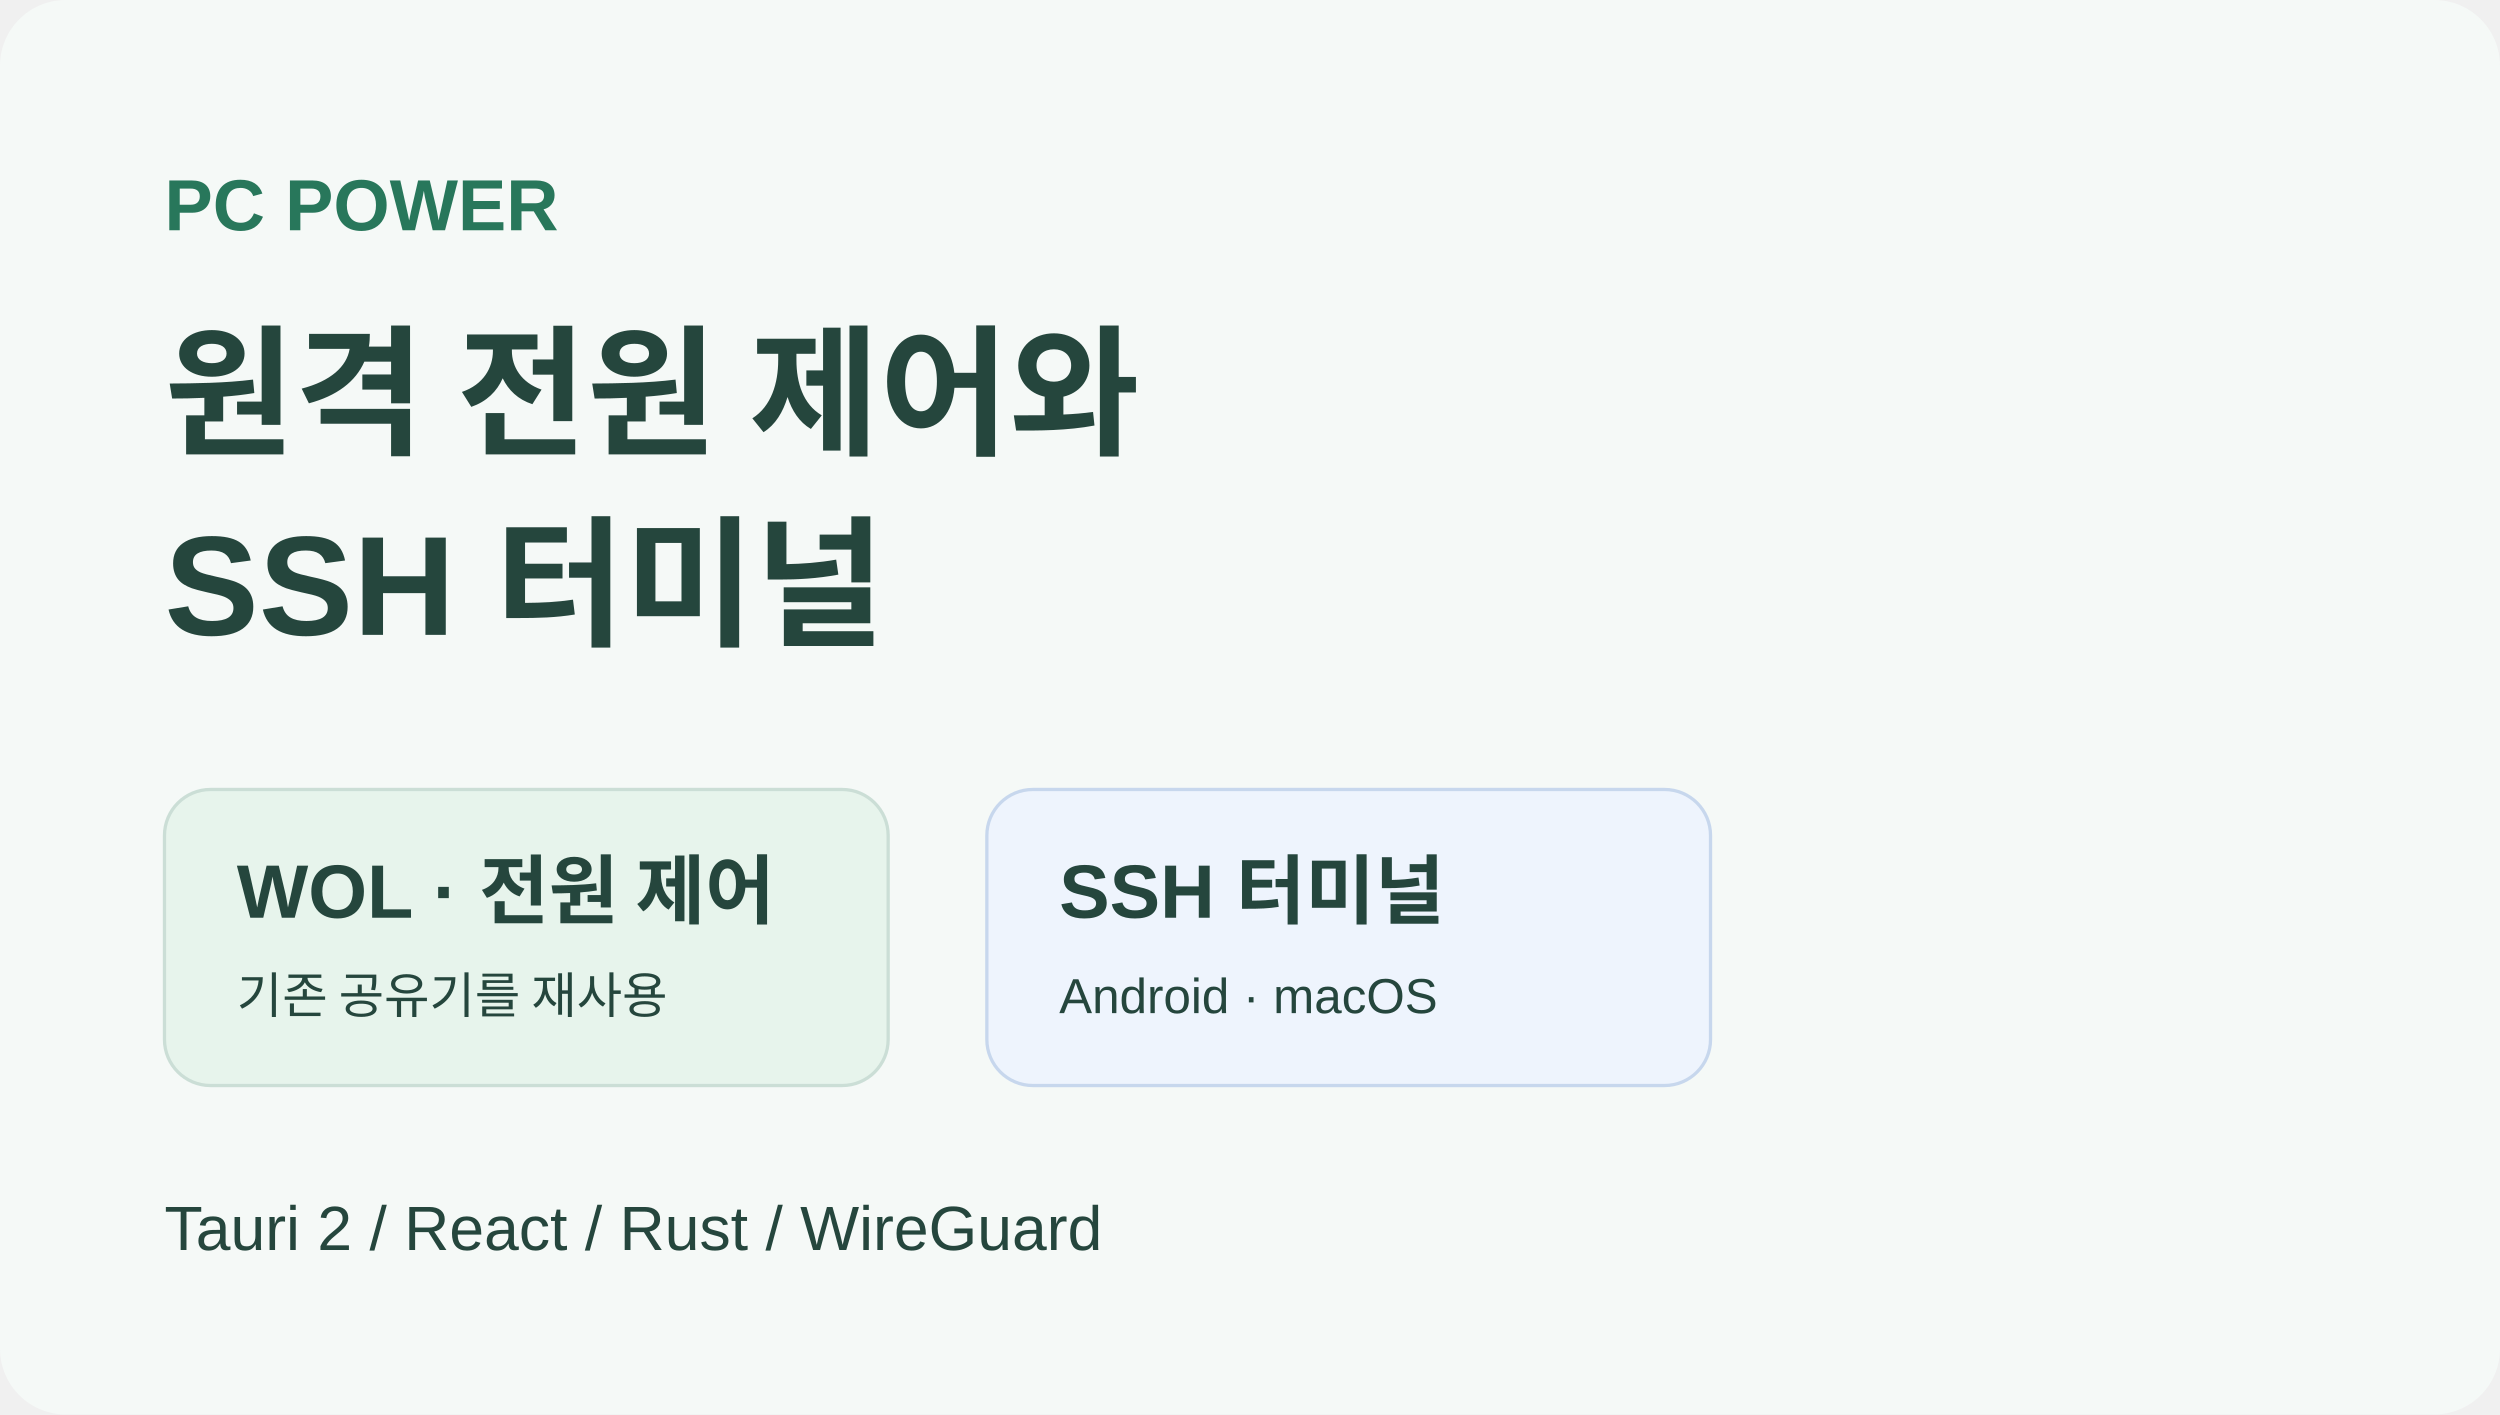
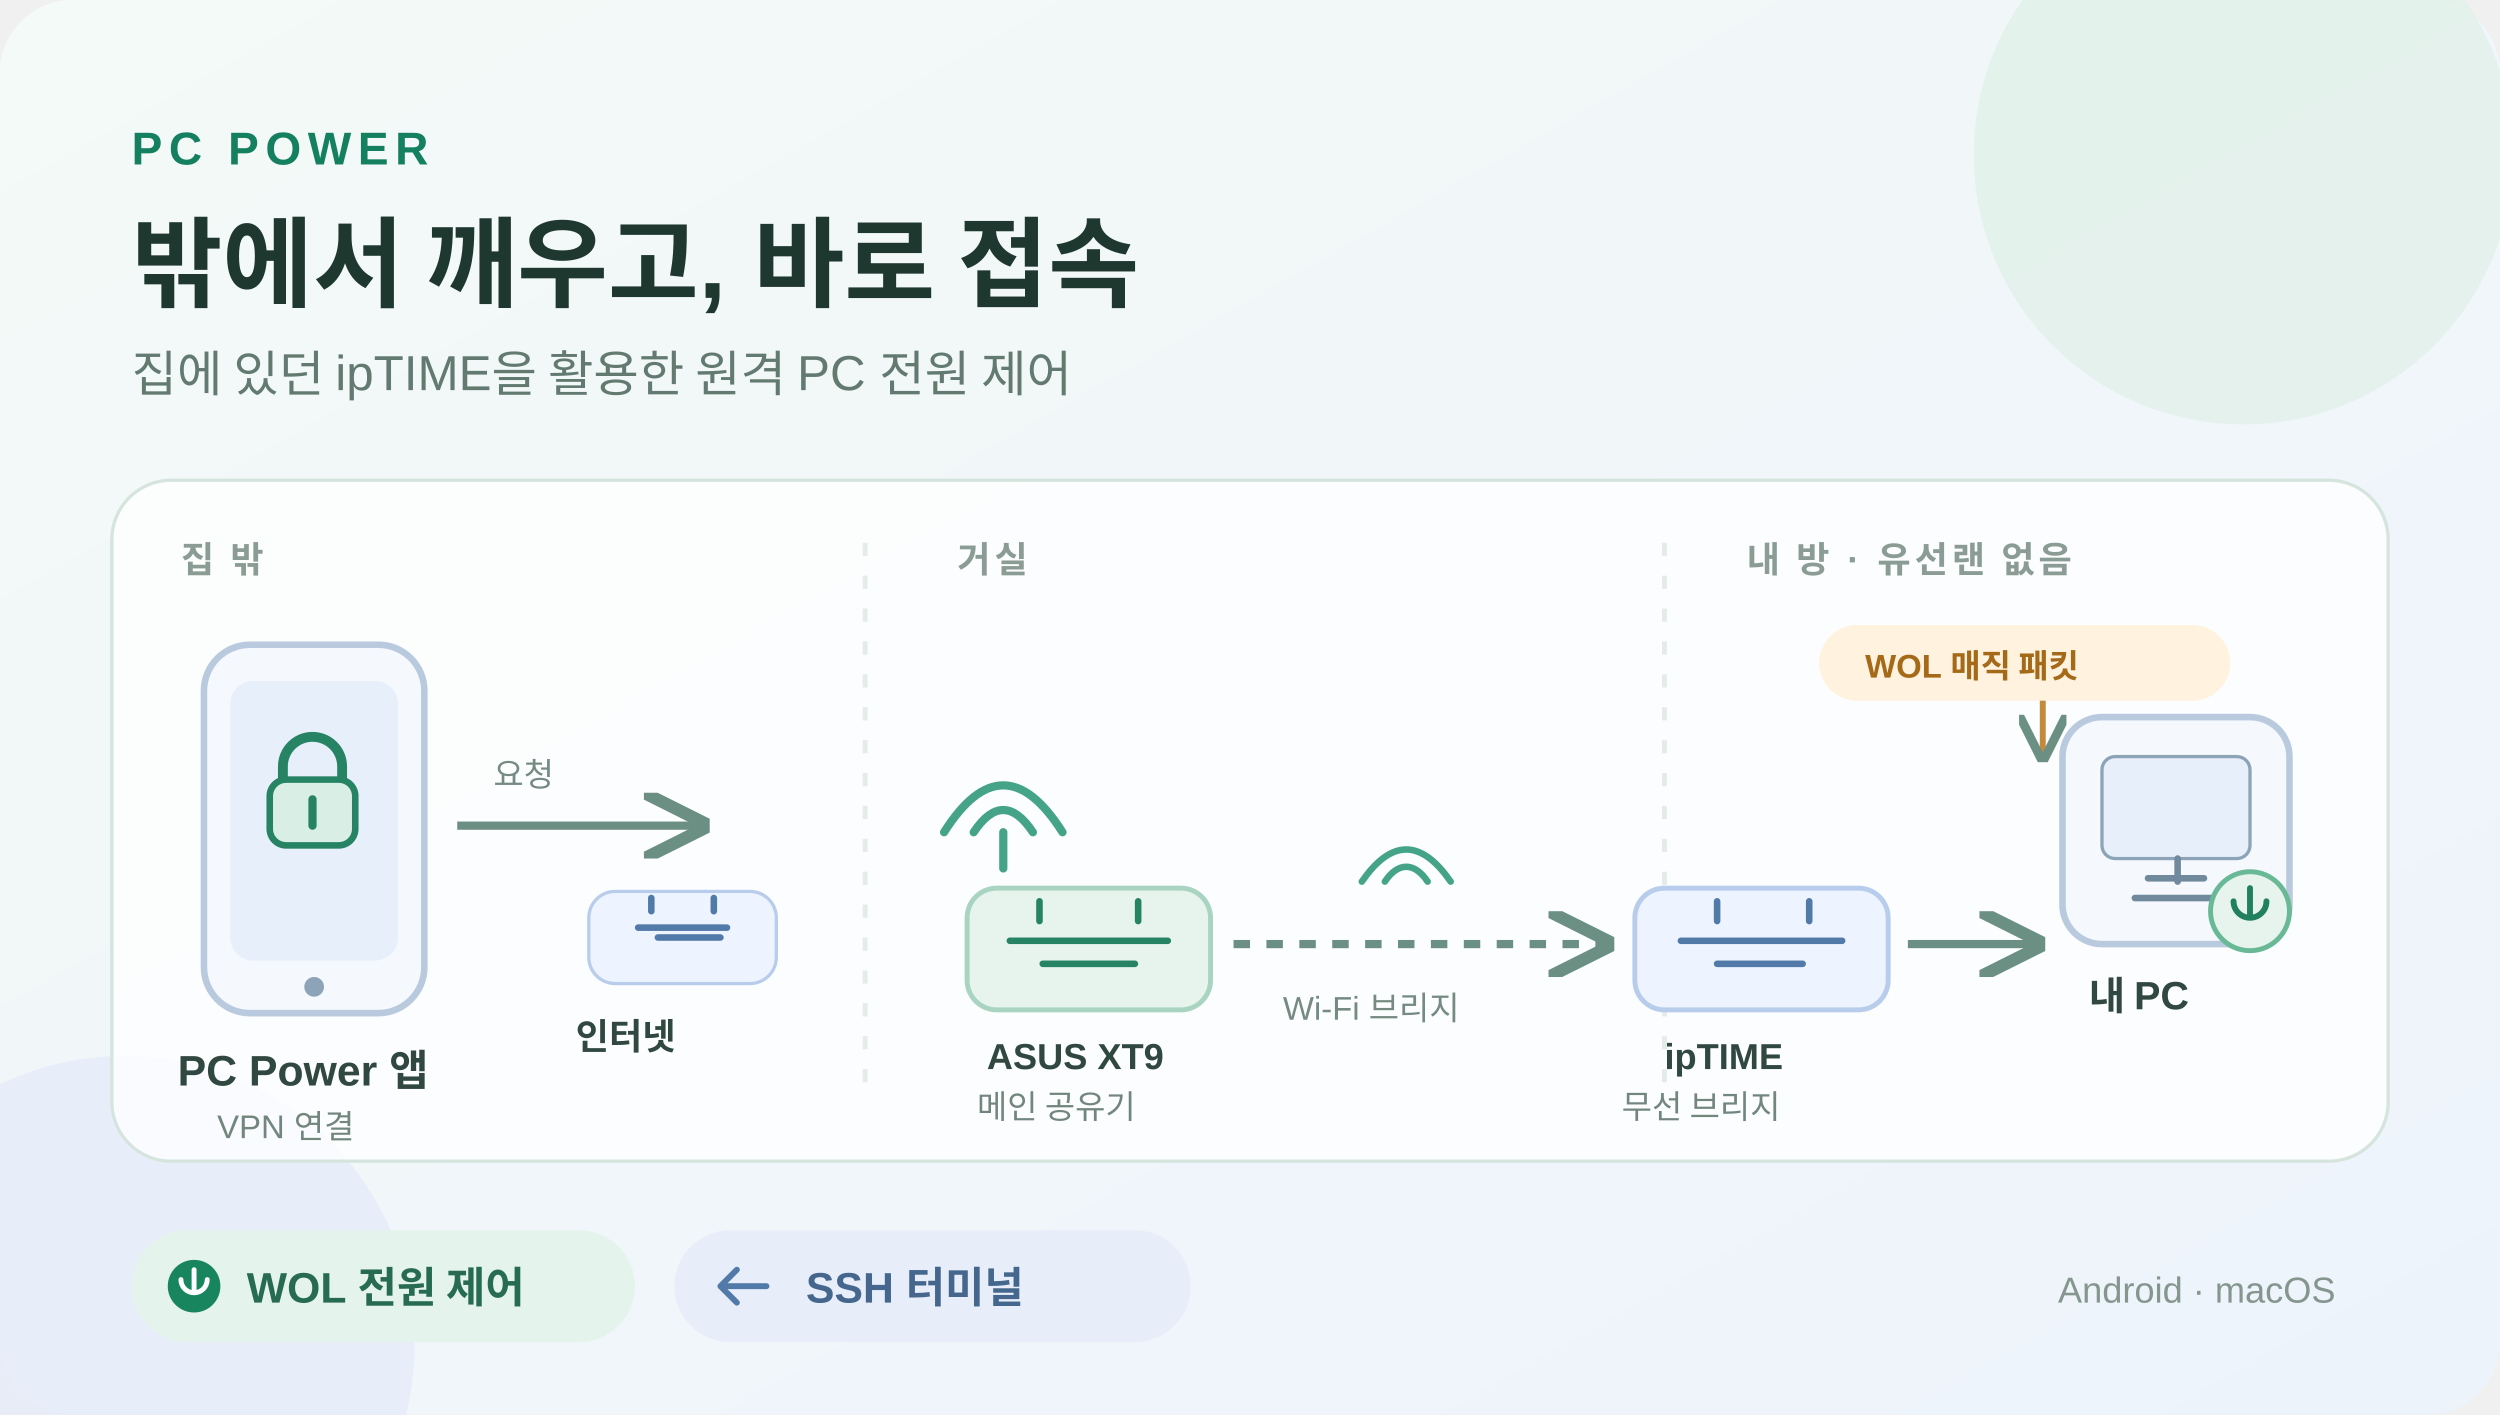
- <svg xmlns="http://www.w3.org/2000/svg" width="760" height="430" viewBox="0 0 760 430" role="img">
+ <svg xmlns="http://www.w3.org/2000/svg" width="760" height="430" viewBox="0 0 760 430" role="img" aria-labelledby="title description">
  <defs>
-     <marker id="arrow" markerWidth="9" markerHeight="9" refX="7" refY="4" orient="auto">
-       <path d="M0 0 L8 4 L0 8" fill="none" stroke="#49856d" stroke-width="1.5" />
+     <linearGradient id="bg" x1="0" y1="0" x2="1" y2="1">
+       <stop offset="0" stop-color="#f4faf7" />
+       <stop offset="1" stop-color="#edf3fb" />
+     </linearGradient>
+     <marker id="arrow" markerWidth="8" markerHeight="8" refX="6.5" refY="4" orient="auto">
+       <path d="M0 0 8 4 0 8" fill="none" stroke="#6b8f82" stroke-width="1.5" stroke-linecap="round" stroke-linejoin="round" />
    </marker>
  </defs>
-   <rect width="760" height="430" rx="20" fill="#f5f9f7" />
+   <rect width="760" height="430" rx="22" fill="url(#bg)" />
+   <circle cx="682" cy="47" r="82" fill="#dff0e8" opacity=".72" />
+   <circle cx="38" cy="409" r="88" fill="#e2eafa" opacity=".7" />
  <g font-family="Arial, Apple SD Gothic Neo, Noto Sans KR, sans-serif">
-     <text x="50" y="70" font-size="22" fill="#28775b" font-weight="700">PC POWER</text>
-     <text x="50" y="135" font-size="43" fill="#25463d" font-weight="700">원격 전원 제어와</text>
-     <text x="50" y="193" font-size="43" fill="#25463d" font-weight="700">SSH 터미널</text>
-     <rect x="50" y="240" width="220" height="90" rx="14" fill="#e7f4ec" stroke="#cbded6" />
-     <text x="72" y="279" font-size="23" fill="#25463d" font-weight="700">WOL · 전원 제어</text>
-     <text x="72" y="308" font-size="15" fill="#25463d" font-weight="400">기존 공유기를 재사용</text>
-     <rect x="300" y="240" width="220" height="90" rx="14" fill="#eef4fd" stroke="#c7d7ed" />
-     <text x="322" y="279" font-size="23" fill="#25463d" font-weight="700">SSH 터미널</text>
-     <text x="322" y="308" font-size="15" fill="#25463d" font-weight="400">Android · macOS</text>
-     <text x="50" y="380" font-size="19" fill="#25463d" font-weight="400">Tauri 2 / React / Rust / WireGuard</text>
+     <text x="40" y="50" fill="#14805f" font-size="14" font-weight="700" letter-spacing="2">PC POWER</text>
+     <text x="40" y="91" fill="#1f382f" font-size="30" font-weight="700">밖에서 깨우고, 바로 접속</text>
+     <text x="40" y="119" fill="#637a70" font-size="15">집에 있던 ipTIME을 활용한 원격 PC 전원 제어</text>
+     <rect x="34" y="146" width="692" height="207" rx="18" fill="#ffffff" fill-opacity=".78" stroke="#d5e5dd" />
+     <path d="M263 165v168M506 165v168" stroke="#e4ece8" stroke-width="1.5" stroke-dasharray="4 6" />
+     <text x="55" y="174" fill="#8a9c94" font-size="11" font-weight="700" letter-spacing="1.2">집 밖</text>
+     <text x="291" y="174" fill="#8a9c94" font-size="11" font-weight="700" letter-spacing="1.2">거실</text>
+     <text x="531" y="174" fill="#8a9c94" font-size="11" font-weight="700" letter-spacing="1.2">내 방 · 유선랜 없음</text>
+     <rect x="62" y="196" width="67" height="112" rx="14" fill="#f5f8fc" stroke="#b9cadf" stroke-width="2" />
+     <rect x="70" y="207" width="51" height="85" rx="7" fill="#e7effa" />
+     <circle cx="95.5" cy="300" r="3" fill="#8da3b7" />
+     <path d="M86 237v-4a9 9 0 0 1 18 0v4" fill="none" stroke="#268363" stroke-width="3" stroke-linecap="round" />
+     <rect x="82" y="237" width="26" height="20" rx="5" fill="#d9eee4" stroke="#268363" stroke-width="2" />
+     <path d="M95 243v8" stroke="#268363" stroke-width="2.5" stroke-linecap="round" />
+     <text x="54" y="330" fill="#30483f" font-size="13" font-weight="700">PC Power 앱</text>
+     <text x="66" y="346" fill="#72867d" font-size="10">VPN 연결</text>
+     <path d="M139 251h73" fill="none" stroke="#6b8f82" stroke-width="2.5" marker-end="url(#arrow)" />
+     <text x="150" y="239" fill="#758a81" font-size="10">요청</text>
+     <rect x="179" y="271" width="57" height="28" rx="8" fill="#eef4ff" stroke="#b8ccec" />
+     <path d="M194 282h27m-23-5v-4m19 4v-4m-17 12h19" stroke="#527aa9" stroke-width="2" stroke-linecap="round" />
+     <text x="175" y="319" fill="#30483f" font-size="11" font-weight="700">인터넷</text>
+     <path d="M287 253c12-19 24-19 36 0m-27 0c6-9 12-9 18 0m-9 0v11" fill="none" stroke="#45a487" stroke-width="2.5" stroke-linecap="round" />
+     <rect x="294" y="270" width="74" height="37" rx="9" fill="#e6f4ed" stroke="#a9d4c1" stroke-width="1.5" />
+     <path d="M307 286h48m-39-6v-6m30 6v-6m-29 19h28" stroke="#268363" stroke-width="2" stroke-linecap="round" />
+     <text x="300" y="325" fill="#30483f" font-size="11" font-weight="700">ASUS XT9</text>
+     <text x="297" y="340" fill="#72867d" font-size="10">메인 공유기</text>
+     <path d="M375 287h112" fill="none" stroke="#6b8f82" stroke-width="2.5" stroke-dasharray="5 5" marker-end="url(#arrow)" />
+     <path d="M414 268c9-13 18-13 27 0m-20 0c4-6 9-6 13 0" fill="none" stroke="#45a487" stroke-width="2" stroke-linecap="round" />
+     <text x="390" y="310" fill="#758a81" font-size="10">Wi-Fi 브리지</text>
+     <rect x="497" y="270" width="77" height="37" rx="9" fill="#eef4ff" stroke="#b8ccec" stroke-width="1.5" />
+     <path d="M511 286h49m-38-6v-6m28 6v-6m-28 19h26" stroke="#527aa9" stroke-width="2" stroke-linecap="round" />
+     <text x="506" y="325" fill="#30483f" font-size="11" font-weight="700">ipTIME</text>
+     <text x="493" y="340" fill="#72867d" font-size="10">무선 브리지</text>
+     <path d="M580 287h38" fill="none" stroke="#6b8f82" stroke-width="2.5" marker-end="url(#arrow)" />
+     <rect x="627" y="218" width="69" height="69" rx="12" fill="#f5f8fc" stroke="#b9cadf" stroke-width="2" />
+     <rect x="639" y="230" width="45" height="31" rx="4" fill="#e7effa" stroke="#8da3b7" />
+     <path d="M653 267h17m-8-6v7m-13 5h27" stroke="#71899c" stroke-width="2" stroke-linecap="round" />
+     <circle cx="684" cy="277" r="12" fill="#e6f4ed" stroke="#69b896" stroke-width="1.5" />
+     <path d="M684 270v8m-5-4a5 5 0 1 0 10 0" fill="none" stroke="#21815f" stroke-width="1.8" stroke-linecap="round" />
+     <text x="635" y="307" fill="#30483f" font-size="12" font-weight="700">내 PC</text>
+     <rect x="553" y="190" width="125" height="23" rx="11.5" fill="#fff2df" />
+     <text x="567" y="206" fill="#a56a18" font-size="10" font-weight="700">WOL 매직 패킷</text>
+     <path d="M621 213v16" fill="none" stroke="#c48a3c" stroke-width="1.8" marker-end="url(#arrow)" />
+     <rect x="40" y="374" width="153" height="34" rx="17" fill="#e4f3eb" />
+     <circle cx="59" cy="391" r="8" fill="#18855f" />
+     <path d="M59 386v6m-4-3a4 4 0 1 0 8 0" fill="none" stroke="#fff" stroke-width="1.5" stroke-linecap="round" />
+     <text x="75" y="396" fill="#286b53" font-size="13" font-weight="700">WOL 전원 제어</text>
+     <rect x="205" y="374" width="157" height="34" rx="17" fill="#e8eef9" />
+     <path d="M224 386l-5 5 5 5m-4-5h13" fill="none" stroke="#527aa9" stroke-width="1.8" stroke-linecap="round" stroke-linejoin="round" />
+     <text x="245" y="396" fill="#45678e" font-size="13" font-weight="700">SSH 터미널</text>
+     <text x="710" y="396" fill="#84968e" font-size="11" text-anchor="end">Android · macOS</text>
  </g>
</svg>
